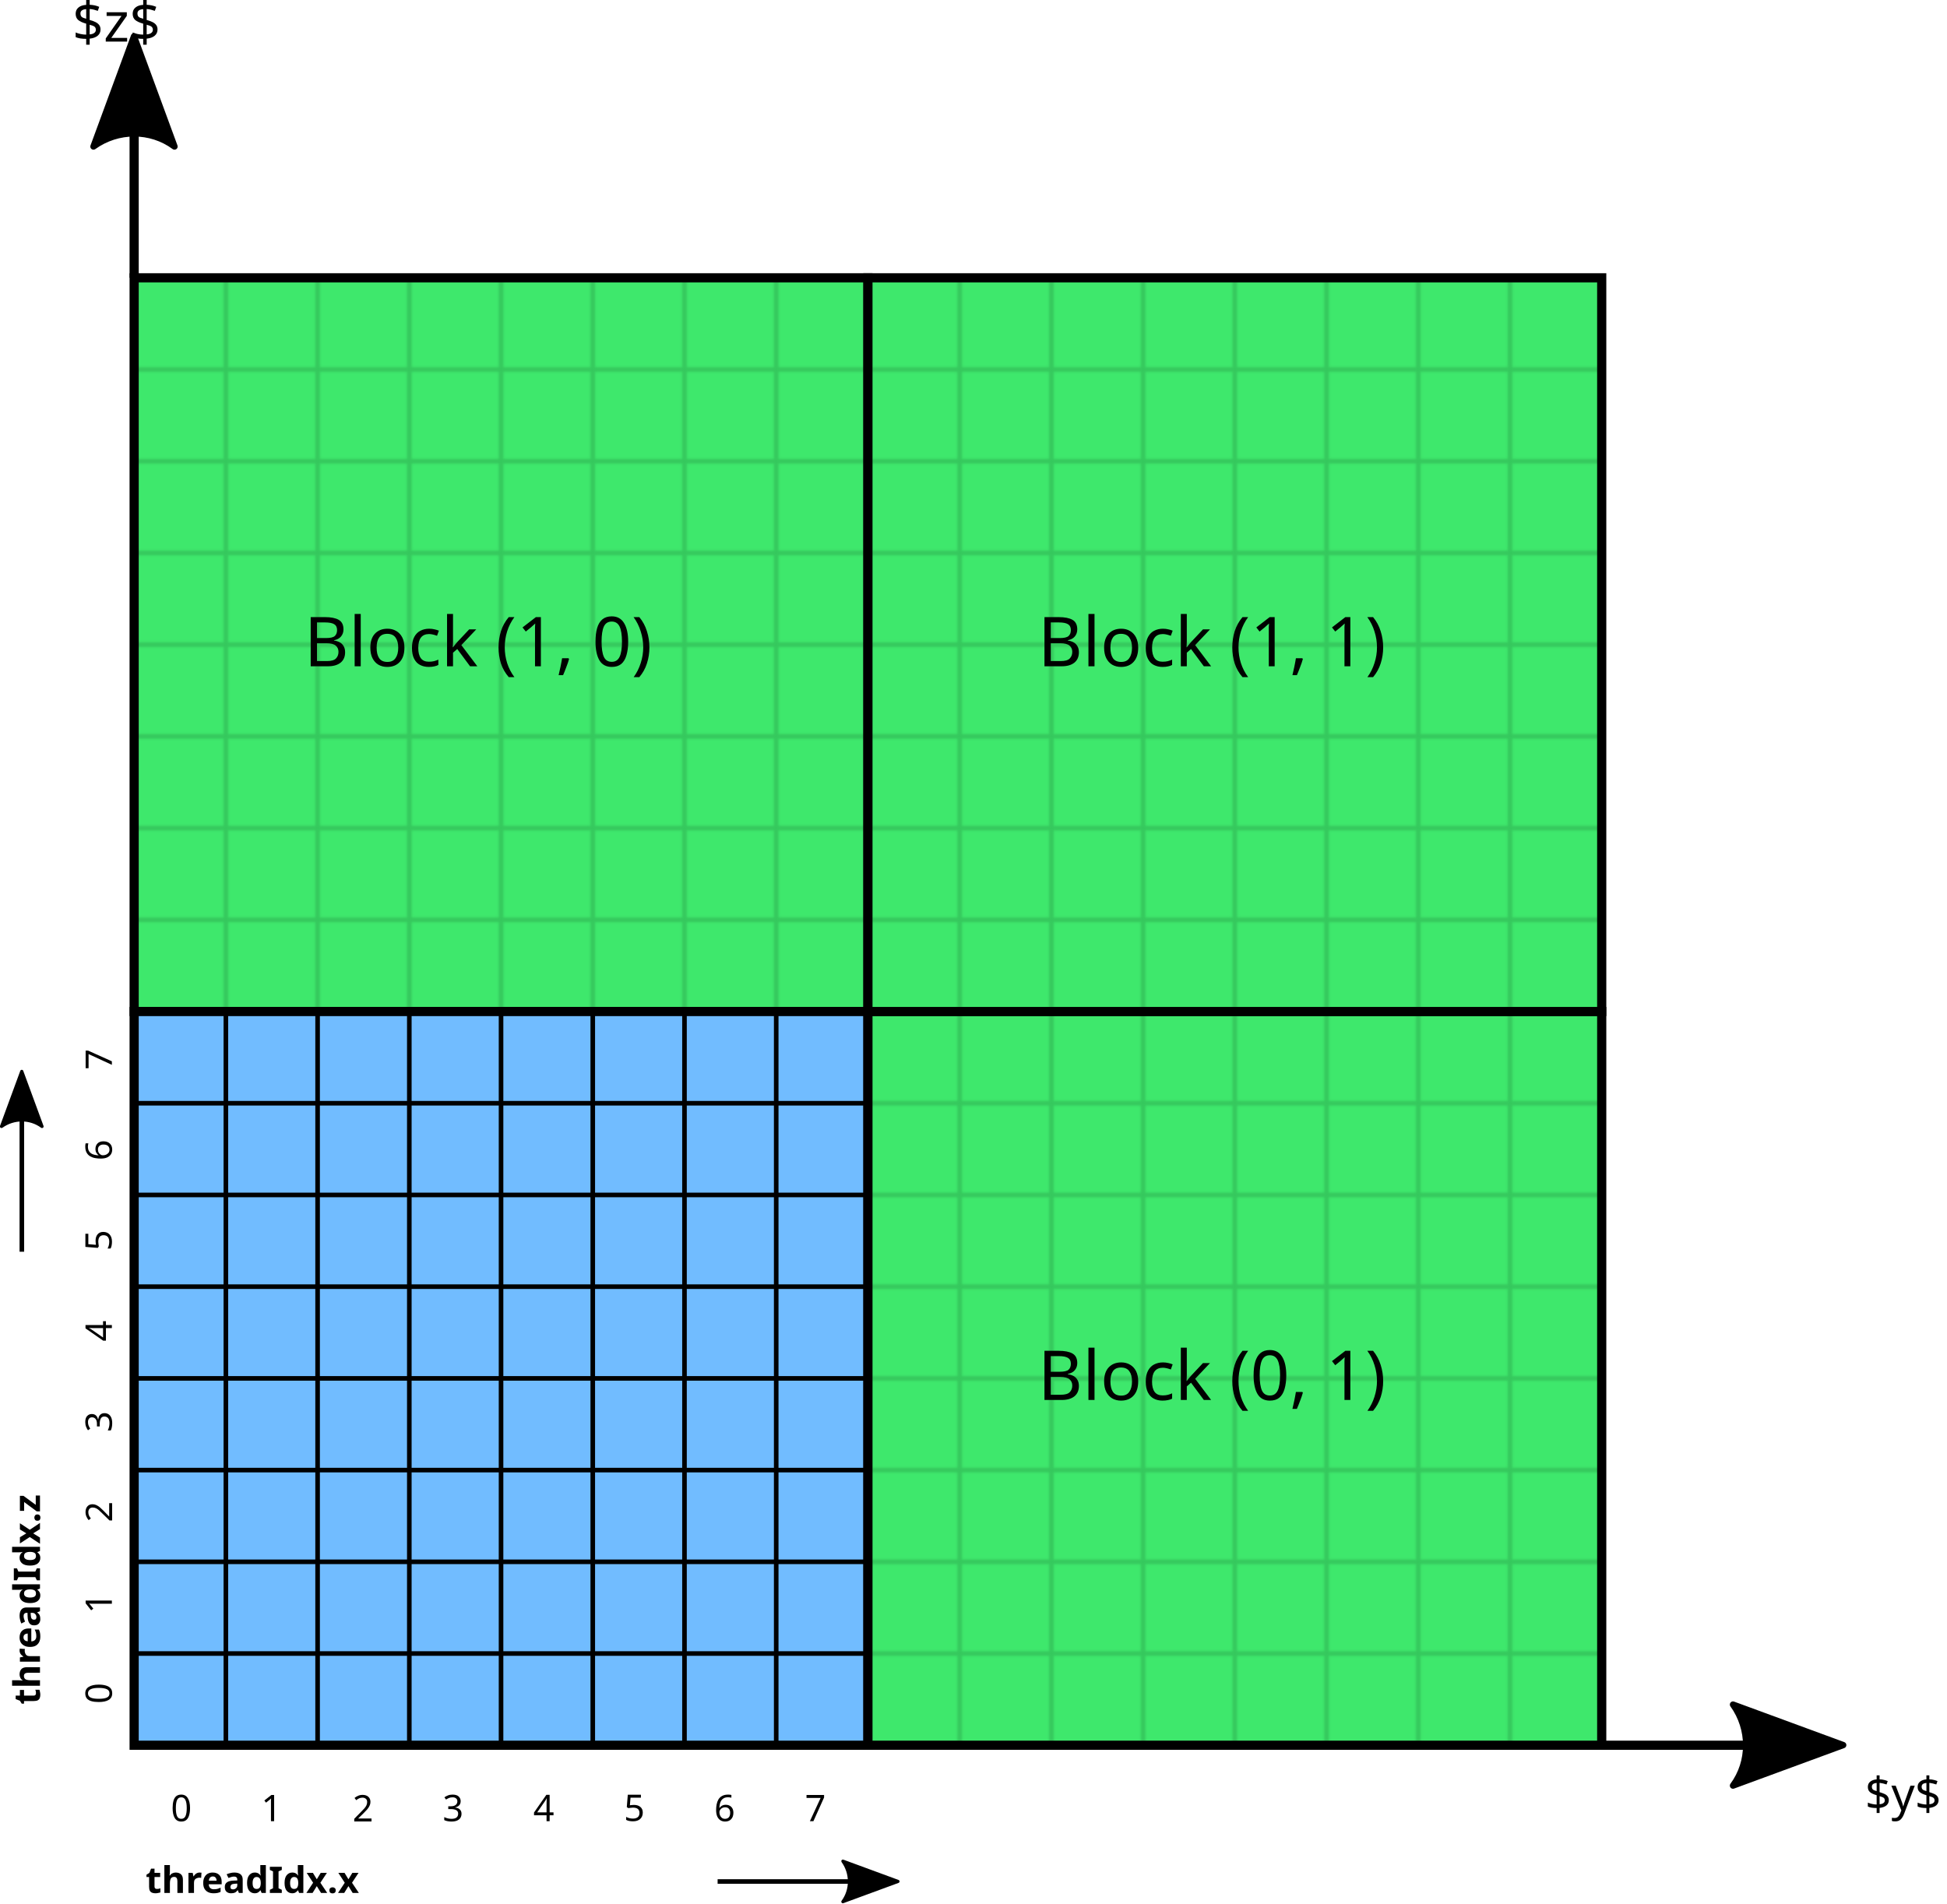
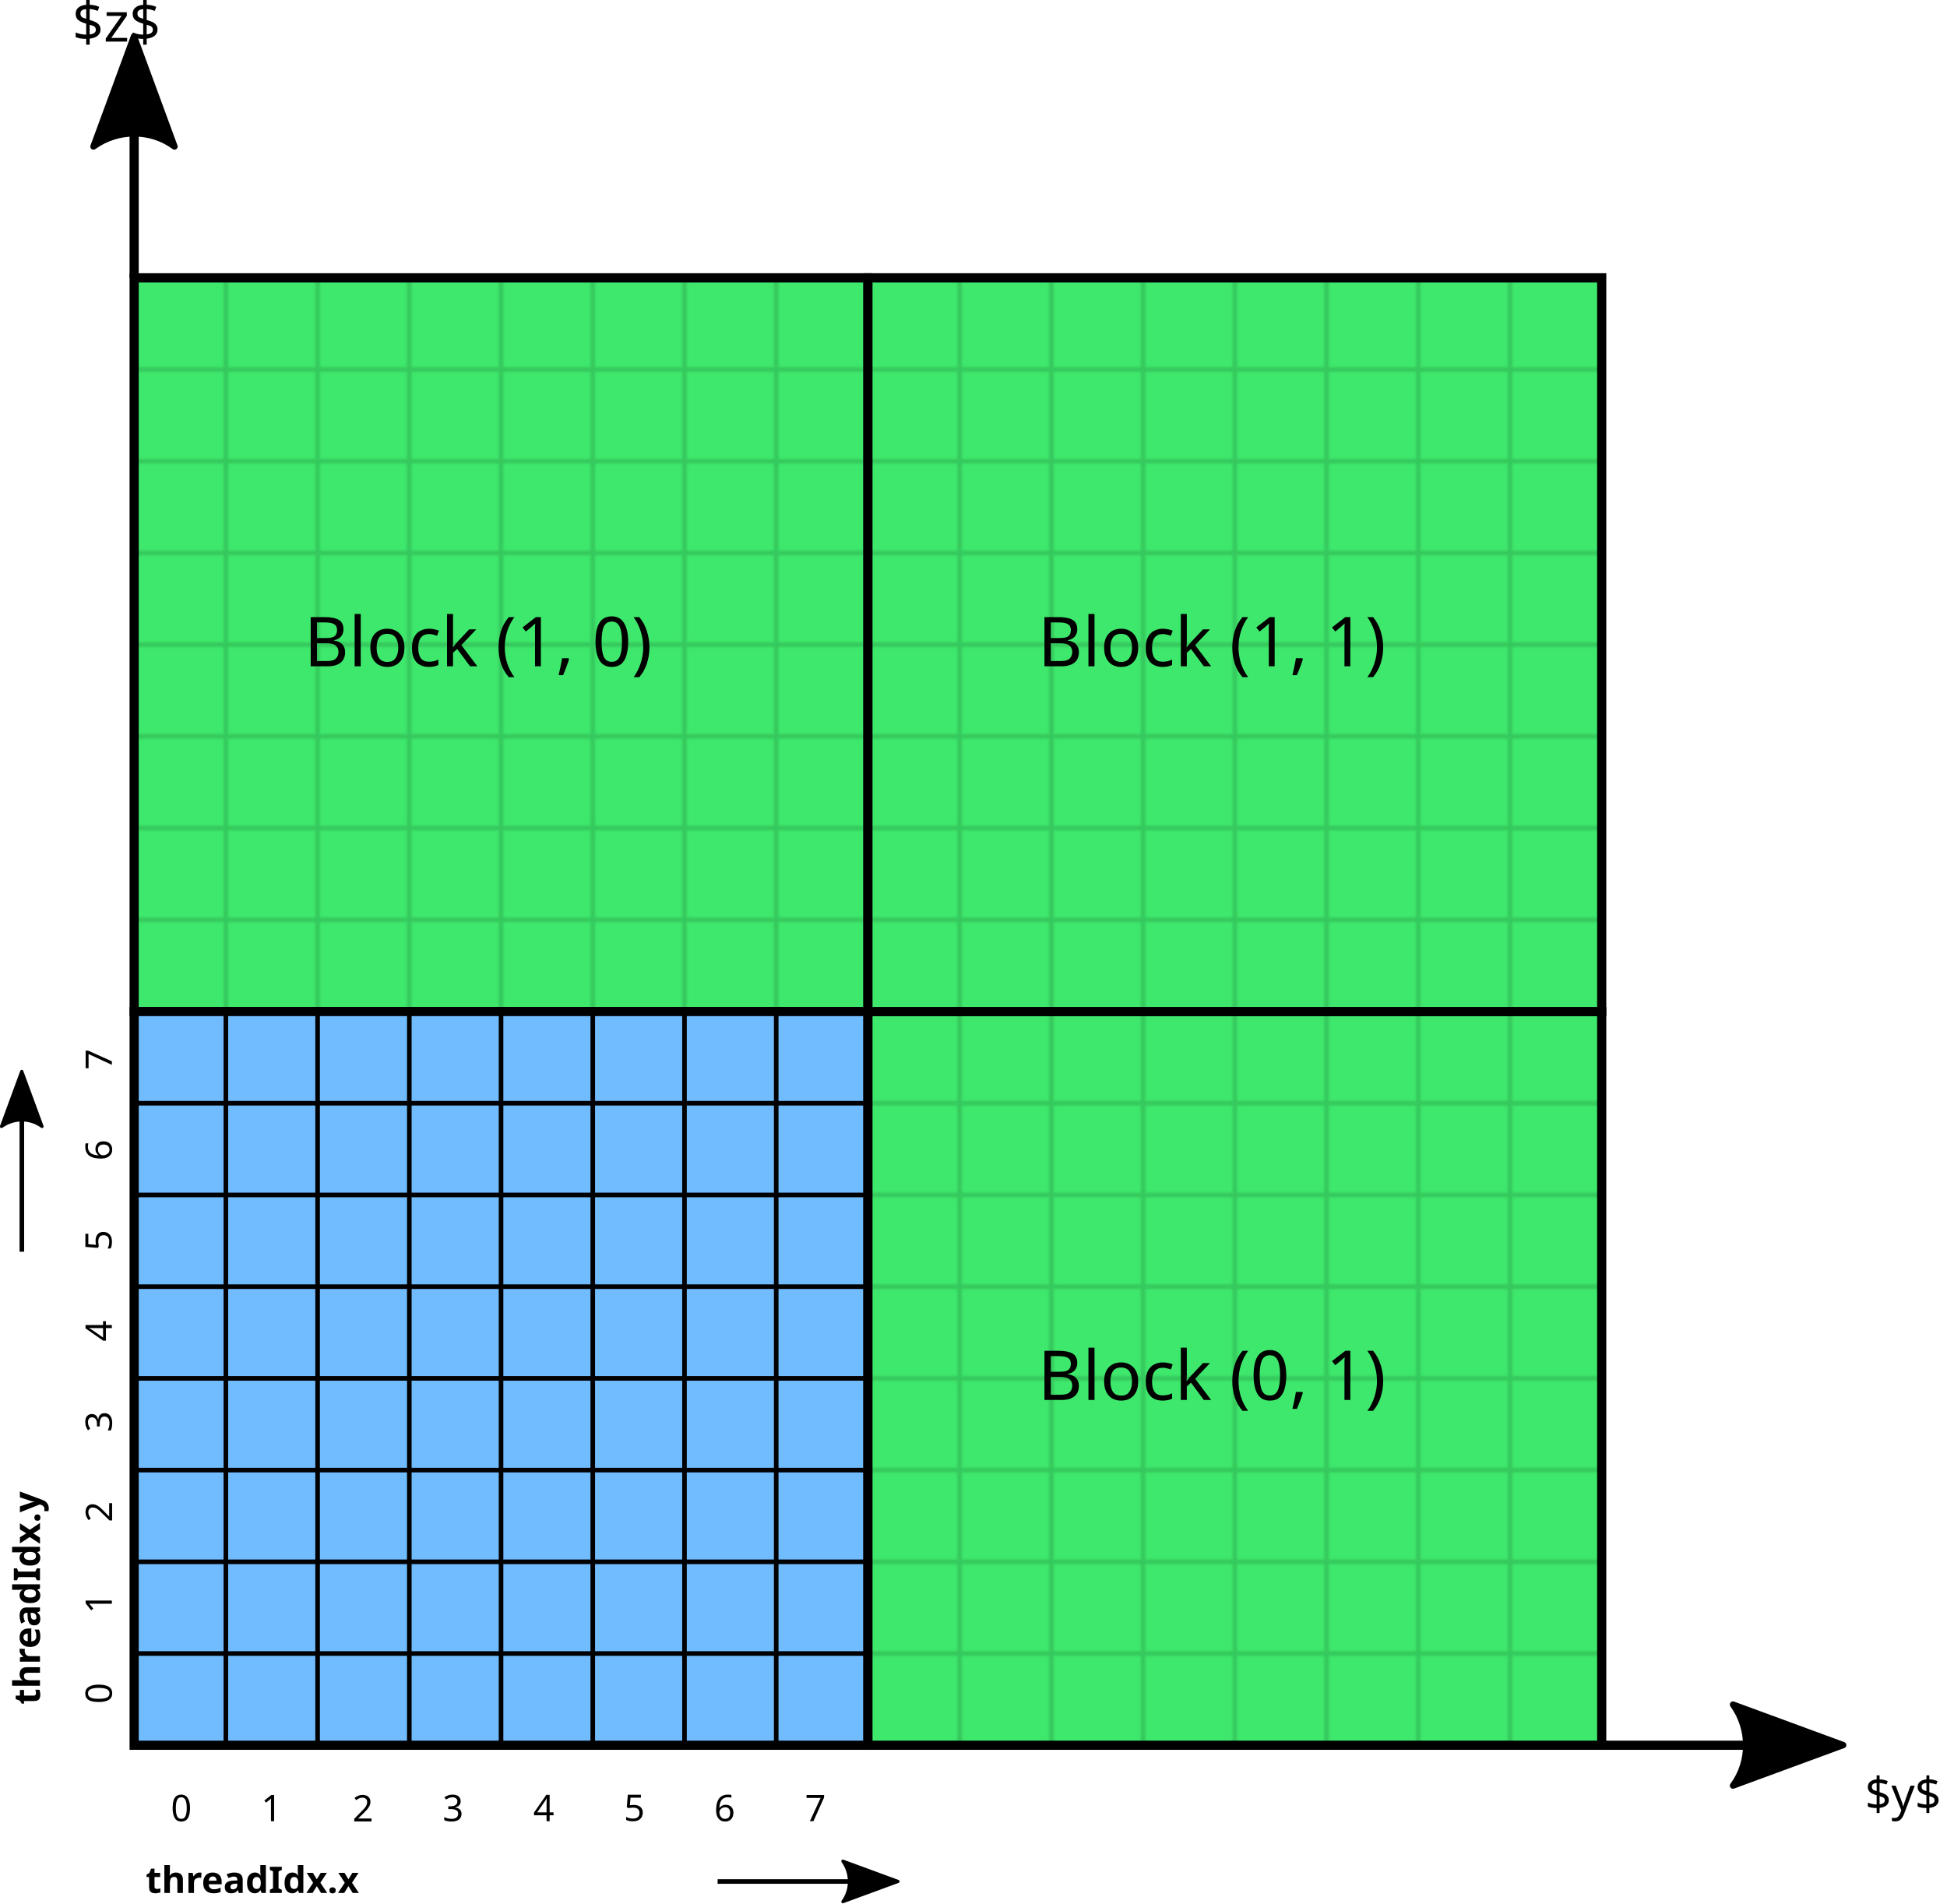
<svg xmlns="http://www.w3.org/2000/svg" version="1.1" id="svg2" viewBox="0 0 280.294 274.028" height="274.028" width="280.294">
  <defs id="defs4">
    <marker orient="auto" refY="0" refX="0" id="Arrow2Send" style="overflow:visible">
      <path id="path4087" style="fill-rule:evenodd;stroke-width:0.625;stroke-linejoin:round" d="M 8.719,4.034 -2.207,0.016 8.719,-4.002 c -1.745,2.372 -1.735,5.617 -6e-7,8.035 z" transform="matrix(-0.3,0,0,-0.3,0.69,0)" />
    </marker>
    <marker orient="auto" refY="0" refX="0" id="marker18867" style="overflow:visible">
      <path id="path18869" style="fill:#000000;fill-opacity:1;fill-rule:evenodd;stroke:#000000;stroke-width:0.625;stroke-linejoin:round;stroke-opacity:1" d="M 8.719,4.034 -2.207,0.016 8.719,-4.002 c -1.745,2.372 -1.735,5.617 -6e-7,8.035 z" transform="matrix(-1.1,0,0,-1.1,-1.1,0)" />
    </marker>
    <marker orient="auto" refY="0" refX="0" id="Arrow2Lend" style="overflow:visible">
      <path id="path16391" style="fill:#000000;fill-opacity:1;fill-rule:evenodd;stroke:#000000;stroke-width:0.625;stroke-linejoin:round;stroke-opacity:1" d="M 8.719,4.034 -2.207,0.016 8.719,-4.002 c -1.745,2.372 -1.735,5.617 -6e-7,8.035 z" transform="matrix(-1.1,0,0,-1.1,-1.1,0)" />
    </marker>
    <marker orient="auto" refY="0" refX="0" id="Arrow2Mend" style="overflow:visible">
      <path id="path16397" style="fill:#e21818;fill-opacity:1;fill-rule:evenodd;stroke:#c12020;stroke-width:0.625;stroke-linejoin:round;stroke-opacity:1" d="M 8.719,4.034 -2.207,0.016 8.719,-4.002 c -1.745,2.372 -1.735,5.617 -6e-7,8.035 z" transform="scale(-0.6,-0.6)" />
    </marker>
    <marker orient="auto" refY="0" refX="0" id="Arrow2Mstart" style="overflow:visible">
      <path id="path16394" style="fill:#e21818;fill-opacity:1;fill-rule:evenodd;stroke:#c12020;stroke-width:0.625;stroke-linejoin:round;stroke-opacity:1" d="M 8.719,4.034 -2.207,0.016 8.719,-4.002 c -1.745,2.372 -1.735,5.617 -6e-7,8.035 z" transform="scale(0.6,0.6)" />
    </marker>
    <marker orient="auto" refY="0" refX="0" id="marker16869" style="overflow:visible">
      <path id="path16871" d="M 0,0 5,-5 -12.5,0 5,5 0,0 z" style="fill:#e21818;fill-opacity:1;fill-rule:evenodd;stroke:#c12020;stroke-width:1pt;stroke-opacity:1" transform="matrix(0.8,0,0,0.8,10,0)" />
    </marker>
    <marker orient="auto" refY="0" refX="0" id="Arrow1Lstart" style="overflow:visible">
      <path id="path16370" d="M 0,0 5,-5 -12.5,0 5,5 0,0 z" style="fill:#e21818;fill-opacity:1;fill-rule:evenodd;stroke:#c12020;stroke-width:1pt;stroke-opacity:1" transform="matrix(0.8,0,0,0.8,10,0)" />
    </marker>
    <filter id="filter19757" x="-0.005" width="1.01" y="-0.005" height="1.01" color-interpolation-filters="sRGB">
      <feGaussianBlur stdDeviation="0.08" id="feGaussianBlur19759" />
    </filter>
    <filter id="filter19761" x="-0.005" width="1.01" y="-0.005" height="1.01" color-interpolation-filters="sRGB">
      <feGaussianBlur stdDeviation="0.08" id="feGaussianBlur19763" />
    </filter>
    <filter id="filter19765" x="-0.005" width="1.01" y="-0.005" height="1.01" color-interpolation-filters="sRGB">
      <feGaussianBlur stdDeviation="0.08" id="feGaussianBlur19767" />
    </filter>
    <marker orient="auto" refY="0" refX="0" id="Arrow2Lend-5" style="overflow:visible">
      <path id="path16391-3" style="fill:#000000;fill-opacity:1;fill-rule:evenodd;stroke:#000000;stroke-width:0.625;stroke-linejoin:round;stroke-opacity:1" d="M 8.719,4.034 -2.207,0.016 8.719,-4.002 c -1.745,2.372 -1.735,5.617 -6e-7,8.035 z" transform="matrix(-1.1,0,0,-1.1,-1.1,0)" />
    </marker>
  </defs>
  <g id="layer1" style="display:inline" transform="translate(-272.8687,-371.7454)" />
  <g id="layer2" style="display:inline" transform="translate(-272.8687,-371.7454)" />
  <g id="layer3" style="display:inline" transform="translate(-272.8687,-371.7454)">
    <g id="g19890" transform="matrix(0.5,0,0,1,270,2.472441e-5)" style="stroke-width:2.828;stroke-miterlimit:4;stroke-dasharray:none" />
    <text xml:space="preserve" style="font-size:8px;font-style:normal;font-weight:normal;line-height:125%;letter-spacing:0px;word-spacing:0px;fill:#000000;fill-opacity:1;stroke:none;font-family:Sans" x="266.5" y="703.362" id="text3215" transform="translate(-4.9229925e-6,0)">
      <tspan id="tspan3217" x="266.5" y="703.362" />
    </text>
    <text xml:space="preserve" style="font-size:8px;font-style:normal;font-weight:normal;line-height:125%;letter-spacing:0px;word-spacing:0px;fill:#000000;fill-opacity:1;stroke:none;font-family:Sans" x="301.5" y="690.362" id="text4930" transform="translate(-4.9229925e-6,0)">
      <tspan id="tspan4932" x="301.5" y="690.362" />
    </text>
    <text xml:space="preserve" style="font-size:8px;font-style:normal;font-weight:normal;line-height:125%;letter-spacing:0px;word-spacing:0px;fill:#000000;fill-opacity:1;stroke:none;font-family:Sans" x="300.25" y="691.862" id="text4934" transform="translate(-4.9229925e-6,0)">
      <tspan id="tspan4936" x="300.25" y="691.862" />
    </text>
    <path id="path18041" d="m 292.181,517.379 105.637,0 0,-105.637 -105.637,0 z" style="fill:#3ee86c;fill-opacity:1;fill-rule:evenodd;stroke:#000000;stroke-width:1.32;stroke-linecap:butt;stroke-linejoin:miter;stroke-miterlimit:4;stroke-opacity:1;stroke-dasharray:none;display:inline" />
    <path id="path18041-8" d="m 292.181,623.016 105.637,0 0,-105.637 -105.637,0 z" style="fill:#71bcff;fill-opacity:1;fill-rule:evenodd;stroke:#000000;stroke-width:1.32;stroke-linecap:butt;stroke-linejoin:miter;stroke-miterlimit:4;stroke-opacity:1;stroke-dasharray:none;display:inline" />
    <path id="path18041-7" d="m 397.818,623.016 105.637,0 0,-105.637 -105.637,0 z" style="fill:#3ee86c;fill-opacity:1;fill-rule:evenodd;stroke:#000000;stroke-width:1.32;stroke-linecap:butt;stroke-linejoin:miter;stroke-miterlimit:4;stroke-opacity:1;stroke-dasharray:none;display:inline" />
    <path id="path18041-7-6" d="m 397.818,517.379 105.637,0 0,-105.637 -105.637,0 z" style="fill:#3ee86c;fill-opacity:1;fill-rule:evenodd;stroke:#000000;stroke-width:1.32;stroke-linecap:butt;stroke-linejoin:miter;stroke-miterlimit:4;stroke-opacity:1;stroke-dasharray:none;display:inline" />
    <path style="fill:none;stroke:#000000;stroke-width:1.32;stroke-linecap:butt;stroke-linejoin:miter;stroke-miterlimit:4;stroke-opacity:1;stroke-dasharray:none;marker-end:url(#Arrow2Lend);display:inline" d="m 292.181,411.742 0,-33.012" id="path18301" />
    <path style="fill:none;stroke:#000000;stroke-width:1.32;stroke-linecap:butt;stroke-linejoin:miter;stroke-miterlimit:4;stroke-opacity:1;stroke-dasharray:none;marker-end:url(#marker18867);display:inline" d="m 503.455,623.016 33.012,0" id="path18865" />
    <text xml:space="preserve" style="font-size:6.622px;font-style:normal;font-weight:normal;line-height:125%;letter-spacing:0px;word-spacing:0px;fill:#000000;fill-opacity:1;stroke:none;display:inline;font-family:sans-serif" x="541.364" y="632.384" id="text19147">
      <tspan id="tspan19149" x="541.364" y="632.384">$y$</tspan>
    </text>
    <text xml:space="preserve" style="font-size:7.874px;font-style:normal;font-weight:normal;line-height:125%;letter-spacing:0px;word-spacing:0px;fill:#000000;fill-opacity:1;stroke:none;display:inline;font-family:sans-serif" x="283.278" y="377.728" id="text19151">
      <tspan id="tspan19153" x="283.278" y="377.728">$z$</tspan>
    </text>
    <g style="display:inline" id="g5095" transform="matrix(0,-0.6602334,0.6602334,0,-219.1456,717.7787)">
      <text id="text4918-9" y="769.603" x="152.561" style="font-size:8px;font-style:normal;font-weight:normal;line-height:125%;letter-spacing:0px;word-spacing:0px;fill:#000000;fill-opacity:1;stroke:none;display:inline;font-family:Sans" xml:space="preserve">
        <tspan y="769.603" x="152.561" id="tspan4920-9">0</tspan>
      </text>
      <text id="text4922-2" y="769.607" x="172.237" style="font-size:8px;font-style:normal;font-weight:normal;line-height:125%;letter-spacing:0px;word-spacing:0px;fill:#000000;fill-opacity:1;stroke:none;display:inline;font-family:Sans" xml:space="preserve">
        <tspan y="769.607" x="172.237" id="tspan4924-1">1</tspan>
      </text>
      <text id="text4926-4" y="769.66" x="192.163" style="font-size:8px;font-style:normal;font-weight:normal;line-height:125%;letter-spacing:0px;word-spacing:0px;fill:#000000;fill-opacity:1;stroke:none;display:inline;font-family:Sans" xml:space="preserve">
        <tspan y="769.66" x="192.163" id="tspan4928-3">2</tspan>
      </text>
      <text id="text4938-5" y="769.603" x="211.82" style="font-size:8px;font-style:normal;font-weight:normal;line-height:125%;letter-spacing:0px;word-spacing:0px;fill:#000000;fill-opacity:1;stroke:none;display:inline;font-family:Sans" xml:space="preserve">
        <tspan y="769.603" x="211.82" id="tspan4940-8">3</tspan>
      </text>
      <text id="text4942-2" y="769.607" x="231.582" style="font-size:8px;font-style:normal;font-weight:normal;line-height:125%;letter-spacing:0px;word-spacing:0px;fill:#000000;fill-opacity:1;stroke:none;display:inline;font-family:Sans" xml:space="preserve">
        <tspan y="769.607" x="231.582" id="tspan4944-2">4</tspan>
      </text>
      <text id="text4946-6" y="769.55" x="251.342" style="font-size:8px;font-style:normal;font-weight:normal;line-height:125%;letter-spacing:0px;word-spacing:0px;fill:#000000;fill-opacity:1;stroke:none;display:inline;font-family:Sans" xml:space="preserve">
        <tspan y="769.55" x="251.342" id="tspan4948-5">5</tspan>
      </text>
      <text id="text4950-3" y="769.603" x="271.022" style="font-size:8px;font-style:normal;font-weight:normal;line-height:125%;letter-spacing:0px;word-spacing:0px;fill:#000000;fill-opacity:1;stroke:none;display:inline;font-family:Sans" xml:space="preserve">
        <tspan y="769.603" x="271.022" id="tspan4952-4">6</tspan>
      </text>
      <text id="text4954-4" y="769.607" x="290.811" style="font-size:8px;font-style:normal;font-weight:normal;line-height:125%;letter-spacing:0px;word-spacing:0px;fill:#000000;fill-opacity:1;stroke:none;display:inline;font-family:Sans" xml:space="preserve">
        <tspan y="769.607" x="290.811" id="tspan4956-8">7</tspan>
      </text>
    </g>
    <g transform="matrix(2.640934,0,0,2.640934,84.01724,18.01205)" style="fill:#5e8ced;fill-opacity:1;stroke-width:0.25;stroke-miterlimit:4;stroke-dasharray:none;display:inline" id="g18079">
      <path style="fill:#5e8ced;fill-opacity:1;fill-rule:evenodd;stroke:#000000;stroke-width:0.25;stroke-linecap:butt;stroke-linejoin:miter;stroke-miterlimit:4;stroke-opacity:1;stroke-dasharray:none" d="m 83.822,189.087 0,40" id="path18051" />
      <path style="fill:#5e8ced;fill-opacity:1;fill-rule:evenodd;stroke:#000000;stroke-width:0.25;stroke-linecap:butt;stroke-linejoin:miter;stroke-miterlimit:4;stroke-opacity:1;stroke-dasharray:none" d="m 88.822,189.087 0,40" id="path18053" />
      <path style="fill:#5e8ced;fill-opacity:1;fill-rule:evenodd;stroke:#000000;stroke-width:0.25;stroke-linecap:butt;stroke-linejoin:miter;stroke-miterlimit:4;stroke-opacity:1;stroke-dasharray:none" d="m 93.822,189.087 0,40" id="path18055" />
      <path style="fill:#5e8ced;fill-opacity:1;fill-rule:evenodd;stroke:#000000;stroke-width:0.25;stroke-linecap:butt;stroke-linejoin:miter;stroke-miterlimit:4;stroke-opacity:1;stroke-dasharray:none" d="m 98.822,189.087 0,40" id="path18057" />
      <path style="fill:#5e8ced;fill-opacity:1;fill-rule:evenodd;stroke:#000000;stroke-width:0.25;stroke-linecap:butt;stroke-linejoin:miter;stroke-miterlimit:4;stroke-opacity:1;stroke-dasharray:none" d="m 103.822,189.087 0,40" id="path18059" />
      <path style="fill:#5e8ced;fill-opacity:1;fill-rule:evenodd;stroke:#000000;stroke-width:0.25;stroke-linecap:butt;stroke-linejoin:miter;stroke-miterlimit:4;stroke-opacity:1;stroke-dasharray:none" d="m 108.822,189.087 0,40" id="path18061" />
      <path style="fill:#5e8ced;fill-opacity:1;fill-rule:evenodd;stroke:#000000;stroke-width:0.25;stroke-linecap:butt;stroke-linejoin:miter;stroke-miterlimit:4;stroke-opacity:1;stroke-dasharray:none" d="m 113.822,189.087 0,40" id="path18063" />
      <path style="fill:#5e8ced;fill-opacity:1;fill-rule:evenodd;stroke:#000000;stroke-width:0.25;stroke-linecap:butt;stroke-linejoin:miter;stroke-miterlimit:4;stroke-opacity:1;stroke-dasharray:none" d="m 78.822,194.087 40,0" id="path18065" />
      <path style="fill:#5e8ced;fill-opacity:1;fill-rule:evenodd;stroke:#000000;stroke-width:0.25;stroke-linecap:butt;stroke-linejoin:miter;stroke-miterlimit:4;stroke-opacity:1;stroke-dasharray:none" d="m 78.822,199.087 40,0" id="path18067" />
      <path style="fill:#5e8ced;fill-opacity:1;fill-rule:evenodd;stroke:#000000;stroke-width:0.25;stroke-linecap:butt;stroke-linejoin:miter;stroke-miterlimit:4;stroke-opacity:1;stroke-dasharray:none" d="m 78.822,204.087 40,0" id="path18069" />
      <path style="fill:#5e8ced;fill-opacity:1;fill-rule:evenodd;stroke:#000000;stroke-width:0.25;stroke-linecap:butt;stroke-linejoin:miter;stroke-miterlimit:4;stroke-opacity:1;stroke-dasharray:none" d="m 78.822,209.087 40,0" id="path18071" />
      <path style="fill:#5e8ced;fill-opacity:1;fill-rule:evenodd;stroke:#000000;stroke-width:0.25;stroke-linecap:butt;stroke-linejoin:miter;stroke-miterlimit:4;stroke-opacity:1;stroke-dasharray:none" d="m 78.822,214.087 40,0" id="path18073" />
      <path style="fill:#5e8ced;fill-opacity:1;fill-rule:evenodd;stroke:#000000;stroke-width:0.25;stroke-linecap:butt;stroke-linejoin:miter;stroke-miterlimit:4;stroke-opacity:1;stroke-dasharray:none" d="m 78.822,219.087 40,0" id="path18075" />
      <path style="fill:#5e8ced;fill-opacity:1;fill-rule:evenodd;stroke:#000000;stroke-width:0.25;stroke-linecap:butt;stroke-linejoin:miter;stroke-miterlimit:4;stroke-opacity:1;stroke-dasharray:none" d="m 78.822,224.087 40,0" id="path18077" />
    </g>
    <g transform="matrix(2.640934,0,0,2.640934,189.6546,-87.62529)" style="opacity:0.14;stroke-width:0.25;stroke-miterlimit:4;stroke-dasharray:none;display:inline;filter:url(#filter19765)" id="g18079-4">
      <path style="fill:none;stroke:#000000;stroke-width:0.25;stroke-linecap:butt;stroke-linejoin:miter;stroke-miterlimit:4;stroke-opacity:1;stroke-dasharray:none" d="m 83.822,189.087 c 0,13.333 0,26.667 0,40" id="path18051-4" />
      <path style="fill:none;stroke:#000000;stroke-width:0.25;stroke-linecap:butt;stroke-linejoin:miter;stroke-miterlimit:4;stroke-opacity:1;stroke-dasharray:none" d="m 88.822,189.087 c 0,13.333 0,26.667 0,40" id="path18053-1" />
      <path style="fill:none;stroke:#000000;stroke-width:0.25;stroke-linecap:butt;stroke-linejoin:miter;stroke-miterlimit:4;stroke-opacity:1;stroke-dasharray:none" d="m 93.822,189.087 c 0,13.333 0,26.667 0,40" id="path18055-1" />
      <path style="fill:none;stroke:#000000;stroke-width:0.25;stroke-linecap:butt;stroke-linejoin:miter;stroke-miterlimit:4;stroke-opacity:1;stroke-dasharray:none" d="m 98.822,189.087 c 0,13.333 0,26.667 0,40" id="path18057-4" />
      <path style="fill:none;stroke:#000000;stroke-width:0.25;stroke-linecap:butt;stroke-linejoin:miter;stroke-miterlimit:4;stroke-opacity:1;stroke-dasharray:none" d="m 103.822,189.087 c 0,13.333 0,26.667 0,40" id="path18059-9" />
      <path style="fill:none;stroke:#000000;stroke-width:0.25;stroke-linecap:butt;stroke-linejoin:miter;stroke-miterlimit:4;stroke-opacity:1;stroke-dasharray:none" d="m 108.822,189.087 c 0,13.333 0,26.667 0,40" id="path18061-4" />
      <path style="fill:none;stroke:#000000;stroke-width:0.25;stroke-linecap:butt;stroke-linejoin:miter;stroke-miterlimit:4;stroke-opacity:1;stroke-dasharray:none" d="m 113.822,189.087 c 0,13.333 0,26.667 0,40" id="path18063-0" />
      <path style="fill:none;stroke:#000000;stroke-width:0.25;stroke-linecap:butt;stroke-linejoin:miter;stroke-miterlimit:4;stroke-opacity:1;stroke-dasharray:none" d="m 78.822,194.087 c 13.333,0 26.667,0 40,0" id="path18065-7" />
      <path style="fill:none;stroke:#000000;stroke-width:0.25;stroke-linecap:butt;stroke-linejoin:miter;stroke-miterlimit:4;stroke-opacity:1;stroke-dasharray:none" d="m 78.822,199.087 c 13.333,0 26.667,0 40,0" id="path18067-4" />
      <path style="fill:none;stroke:#000000;stroke-width:0.25;stroke-linecap:butt;stroke-linejoin:miter;stroke-miterlimit:4;stroke-opacity:1;stroke-dasharray:none" d="m 78.822,204.087 c 13.333,0 26.667,0 40,0" id="path18069-8" />
      <path style="fill:none;stroke:#000000;stroke-width:0.25;stroke-linecap:butt;stroke-linejoin:miter;stroke-miterlimit:4;stroke-opacity:1;stroke-dasharray:none" d="m 78.822,209.087 c 13.333,0 26.667,0 40,0" id="path18071-1" />
      <path style="fill:none;stroke:#000000;stroke-width:0.25;stroke-linecap:butt;stroke-linejoin:miter;stroke-miterlimit:4;stroke-opacity:1;stroke-dasharray:none" d="m 78.822,214.087 c 13.333,0 26.667,0 40,0" id="path18073-4" />
      <path style="fill:none;stroke:#000000;stroke-width:0.25;stroke-linecap:butt;stroke-linejoin:miter;stroke-miterlimit:4;stroke-opacity:1;stroke-dasharray:none" d="m 78.822,219.087 c 13.333,0 26.667,0 40,0" id="path18075-0" />
      <path style="fill:none;stroke:#000000;stroke-width:0.25;stroke-linecap:butt;stroke-linejoin:miter;stroke-miterlimit:4;stroke-opacity:1;stroke-dasharray:none" d="m 78.822,224.087 c 13.333,0 26.667,0 40,0" id="path18077-9" />
    </g>
    <g transform="matrix(2.640934,0,0,2.640934,189.6546,18.01205)" style="opacity:0.14;stroke-width:0.25;stroke-miterlimit:4;stroke-dasharray:none;display:inline;filter:url(#filter19757)" id="g18079-3">
      <path style="fill:none;stroke:#000000;stroke-width:0.25;stroke-linecap:butt;stroke-linejoin:miter;stroke-miterlimit:4;stroke-opacity:1;stroke-dasharray:none" d="m 83.822,189.087 0,40" id="path18051-3" />
      <path style="fill:none;stroke:#000000;stroke-width:0.25;stroke-linecap:butt;stroke-linejoin:miter;stroke-miterlimit:4;stroke-opacity:1;stroke-dasharray:none" d="m 88.822,189.087 0,40" id="path18053-9" />
      <path style="fill:none;stroke:#000000;stroke-width:0.25;stroke-linecap:butt;stroke-linejoin:miter;stroke-miterlimit:4;stroke-opacity:1;stroke-dasharray:none" d="m 93.822,189.087 0,40" id="path18055-5" />
      <path style="fill:none;stroke:#000000;stroke-width:0.25;stroke-linecap:butt;stroke-linejoin:miter;stroke-miterlimit:4;stroke-opacity:1;stroke-dasharray:none" d="m 98.822,189.087 0,40" id="path18057-7" />
      <path style="fill:none;stroke:#000000;stroke-width:0.25;stroke-linecap:butt;stroke-linejoin:miter;stroke-miterlimit:4;stroke-opacity:1;stroke-dasharray:none" d="m 103.822,189.087 0,40" id="path18059-3" />
      <path style="fill:none;stroke:#000000;stroke-width:0.25;stroke-linecap:butt;stroke-linejoin:miter;stroke-miterlimit:4;stroke-opacity:1;stroke-dasharray:none" d="m 108.822,189.087 0,40" id="path18061-1" />
      <path style="fill:none;stroke:#000000;stroke-width:0.25;stroke-linecap:butt;stroke-linejoin:miter;stroke-miterlimit:4;stroke-opacity:1;stroke-dasharray:none" d="m 113.822,189.087 0,40" id="path18063-7" />
      <path style="fill:none;stroke:#000000;stroke-width:0.25;stroke-linecap:butt;stroke-linejoin:miter;stroke-miterlimit:4;stroke-opacity:1;stroke-dasharray:none" d="m 78.822,194.087 40,0" id="path18065-5" />
      <path style="fill:none;stroke:#000000;stroke-width:0.25;stroke-linecap:butt;stroke-linejoin:miter;stroke-miterlimit:4;stroke-opacity:1;stroke-dasharray:none" d="m 78.822,199.087 40,0" id="path18067-2" />
      <path style="fill:none;stroke:#000000;stroke-width:0.25;stroke-linecap:butt;stroke-linejoin:miter;stroke-miterlimit:4;stroke-opacity:1;stroke-dasharray:none" d="m 78.822,204.087 40,0" id="path18069-5" />
      <path style="fill:none;stroke:#000000;stroke-width:0.25;stroke-linecap:butt;stroke-linejoin:miter;stroke-miterlimit:4;stroke-opacity:1;stroke-dasharray:none" d="m 78.822,209.087 40,0" id="path18071-3" />
      <path style="fill:none;stroke:#000000;stroke-width:0.25;stroke-linecap:butt;stroke-linejoin:miter;stroke-miterlimit:4;stroke-opacity:1;stroke-dasharray:none" d="m 78.822,214.087 40,0" id="path18073-2" />
      <path style="fill:none;stroke:#000000;stroke-width:0.25;stroke-linecap:butt;stroke-linejoin:miter;stroke-miterlimit:4;stroke-opacity:1;stroke-dasharray:none" d="m 78.822,219.087 40,0" id="path18075-00" />
      <path style="fill:none;stroke:#000000;stroke-width:0.25;stroke-linecap:butt;stroke-linejoin:miter;stroke-miterlimit:4;stroke-opacity:1;stroke-dasharray:none" d="m 78.822,224.087 40,0" id="path18077-7" />
    </g>
    <g transform="matrix(2.640934,0,0,2.640934,84.01724,-87.62529)" style="opacity:0.14;stroke-width:0.25;stroke-miterlimit:4;stroke-dasharray:none;display:inline;filter:url(#filter19761)" id="g18079-6">
      <path style="fill:none;stroke:#000000;stroke-width:0.25;stroke-linecap:butt;stroke-linejoin:miter;stroke-miterlimit:4;stroke-opacity:1;stroke-dasharray:none" d="m 83.822,189.087 0,40" id="path18051-6" />
      <path style="fill:none;stroke:#000000;stroke-width:0.25;stroke-linecap:butt;stroke-linejoin:miter;stroke-miterlimit:4;stroke-opacity:1;stroke-dasharray:none" d="m 88.822,189.087 0,40" id="path18053-0" />
      <path style="fill:none;stroke:#000000;stroke-width:0.25;stroke-linecap:butt;stroke-linejoin:miter;stroke-miterlimit:4;stroke-opacity:1;stroke-dasharray:none" d="m 93.822,189.087 0,40" id="path18055-7" />
      <path style="fill:none;stroke:#000000;stroke-width:0.25;stroke-linecap:butt;stroke-linejoin:miter;stroke-miterlimit:4;stroke-opacity:1;stroke-dasharray:none" d="m 98.822,189.087 0,40" id="path18057-3" />
      <path style="fill:none;stroke:#000000;stroke-width:0.25;stroke-linecap:butt;stroke-linejoin:miter;stroke-miterlimit:4;stroke-opacity:1;stroke-dasharray:none" d="m 103.822,189.087 0,40" id="path18059-0" />
      <path style="fill:none;stroke:#000000;stroke-width:0.25;stroke-linecap:butt;stroke-linejoin:miter;stroke-miterlimit:4;stroke-opacity:1;stroke-dasharray:none" d="m 108.822,189.087 0,40" id="path18061-3" />
      <path style="fill:none;stroke:#000000;stroke-width:0.25;stroke-linecap:butt;stroke-linejoin:miter;stroke-miterlimit:4;stroke-opacity:1;stroke-dasharray:none" d="m 113.822,189.087 0,40" id="path18063-3" />
      <path style="fill:none;stroke:#000000;stroke-width:0.25;stroke-linecap:butt;stroke-linejoin:miter;stroke-miterlimit:4;stroke-opacity:1;stroke-dasharray:none" d="m 78.822,194.087 40,0" id="path18065-79" />
      <path style="fill:none;stroke:#000000;stroke-width:0.25;stroke-linecap:butt;stroke-linejoin:miter;stroke-miterlimit:4;stroke-opacity:1;stroke-dasharray:none" d="m 78.822,199.087 40,0" id="path18067-1" />
      <path style="fill:none;stroke:#000000;stroke-width:0.25;stroke-linecap:butt;stroke-linejoin:miter;stroke-miterlimit:4;stroke-opacity:1;stroke-dasharray:none" d="m 78.822,204.087 40,0" id="path18069-0" />
      <path style="fill:none;stroke:#000000;stroke-width:0.25;stroke-linecap:butt;stroke-linejoin:miter;stroke-miterlimit:4;stroke-opacity:1;stroke-dasharray:none" d="m 78.822,209.087 40,0" id="path18071-32" />
      <path style="fill:none;stroke:#000000;stroke-width:0.25;stroke-linecap:butt;stroke-linejoin:miter;stroke-miterlimit:4;stroke-opacity:1;stroke-dasharray:none" d="m 78.822,214.087 40,0" id="path18073-1" />
      <path style="fill:none;stroke:#000000;stroke-width:0.25;stroke-linecap:butt;stroke-linejoin:miter;stroke-miterlimit:4;stroke-opacity:1;stroke-dasharray:none" d="m 78.822,219.087 40,0" id="path18075-9" />
      <path style="fill:none;stroke:#000000;stroke-width:0.25;stroke-linecap:butt;stroke-linejoin:miter;stroke-miterlimit:4;stroke-opacity:1;stroke-dasharray:none" d="m 78.822,224.087 40,0" id="path18077-71" />
    </g>
    <text xml:space="preserve" style="font-size:9.904px;font-style:normal;font-weight:normal;line-height:125%;letter-spacing:0px;word-spacing:0px;fill:#000000;fill-opacity:1;stroke:none;display:inline;font-family:sans-serif" x="422.28" y="467.67" id="text19769-3">
      <tspan id="tspan19771-5" x="422.28" y="467.67">Block (1, 1)</tspan>
    </text>
    <text xml:space="preserve" style="font-size:9.904px;font-style:normal;font-weight:normal;line-height:125%;letter-spacing:0px;word-spacing:0px;fill:#000000;fill-opacity:1;stroke:none;display:inline;font-family:sans-serif" x="316.643" y="467.67" id="text19769">
      <tspan id="tspan19771" x="316.643" y="467.67">Block (1, 0)</tspan>
    </text>
    <text xml:space="preserve" style="font-size:9.904px;font-style:normal;font-weight:normal;line-height:125%;letter-spacing:0px;word-spacing:0px;fill:#000000;fill-opacity:1;stroke:none;display:inline;font-family:sans-serif" x="422.28" y="573.307" id="text19769-2">
      <tspan id="tspan19771-7" x="422.28" y="573.307">Block (0, 1)</tspan>
    </text>
    <text xml:space="preserve" style="font-size:5.282px;font-style:normal;font-weight:normal;line-height:125%;letter-spacing:0px;word-spacing:0px;fill:#000000;fill-opacity:1;stroke:none;font-family:Sans" x="293.831" y="644.284" id="text3219">
      <tspan id="tspan3221" x="293.831" y="644.284" style="font-weight:bold;-inkscape-font-specification:Sans Bold">threadIdx.x</tspan>
    </text>
    <text xml:space="preserve" style="font-size:5.282px;font-style:normal;font-weight:normal;line-height:125%;letter-spacing:0px;word-spacing:0px;fill:#000000;fill-opacity:1;stroke:none;display:inline;font-family:Sans" x="-617.153" y="278.623" id="text3219-2" transform="matrix(0,-1,1,0,0,0)">
-       <tspan id="tspan3221-2" x="-617.153" y="278.623" style="font-weight:bold;-inkscape-font-specification:Sans Bold">threadIdx.z</tspan>
+       <tspan id="tspan3221-2" x="-617.153" y="278.623" style="font-weight:bold;-inkscape-font-specification:Sans Bold">threadIdx.y</tspan>
    </text>
    <path style="fill:none;stroke:#000000;stroke-width:0.66px;stroke-linecap:butt;stroke-linejoin:miter;stroke-opacity:1;marker-end:url(#Arrow2Lend)" d="m 376.178,642.634 25.089,0" id="path3244" />
    <path style="fill:none;stroke:#000000;stroke-width:0.66px;stroke-linecap:butt;stroke-linejoin:miter;stroke-opacity:1;marker-end:url(#Arrow2Lend);display:inline" d="m 276.014,551.961 0,-25.089" id="path3244-8" />
    <g id="g5132" transform="matrix(0.6602334,0,0,0.6602334,140.327,174.2657)">
      <g id="g5150" transform="translate(0,3.889087)">
        <text xml:space="preserve" style="font-size:8px;font-style:normal;font-weight:normal;line-height:125%;letter-spacing:0px;word-spacing:0px;fill:#000000;fill-opacity:1;stroke:none;font-family:Sans" x="238" y="692.358" id="text4918">
          <tspan id="tspan4920" x="238" y="692.358">0</tspan>
        </text>
        <text xml:space="preserve" style="font-size:8px;font-style:normal;font-weight:normal;line-height:125%;letter-spacing:0px;word-spacing:0px;fill:#000000;fill-opacity:1;stroke:none;font-family:Sans" x="257.676" y="692.362" id="text4922">
          <tspan id="tspan4924" x="257.676" y="692.362">1</tspan>
        </text>
        <text xml:space="preserve" style="font-size:8px;font-style:normal;font-weight:normal;line-height:125%;letter-spacing:0px;word-spacing:0px;fill:#000000;fill-opacity:1;stroke:none;font-family:Sans" x="277.602" y="692.415" id="text4926">
          <tspan id="tspan4928" x="277.602" y="692.415">2</tspan>
        </text>
        <text xml:space="preserve" style="font-size:8px;font-style:normal;font-weight:normal;line-height:125%;letter-spacing:0px;word-spacing:0px;fill:#000000;fill-opacity:1;stroke:none;font-family:Sans" x="297.259" y="692.358" id="text4938">
          <tspan id="tspan4940" x="297.259" y="692.358">3</tspan>
        </text>
        <text xml:space="preserve" style="font-size:8px;font-style:normal;font-weight:normal;line-height:125%;letter-spacing:0px;word-spacing:0px;fill:#000000;fill-opacity:1;stroke:none;font-family:Sans" x="317.021" y="692.362" id="text4942">
          <tspan id="tspan4944" x="317.021" y="692.362">4</tspan>
        </text>
        <text xml:space="preserve" style="font-size:8px;font-style:normal;font-weight:normal;line-height:125%;letter-spacing:0px;word-spacing:0px;fill:#000000;fill-opacity:1;stroke:none;font-family:Sans" x="336.781" y="692.306" id="text4946">
          <tspan id="tspan4948" x="336.781" y="692.306">5</tspan>
        </text>
        <text xml:space="preserve" style="font-size:8px;font-style:normal;font-weight:normal;line-height:125%;letter-spacing:0px;word-spacing:0px;fill:#000000;fill-opacity:1;stroke:none;font-family:Sans" x="356.461" y="692.358" id="text4950">
          <tspan id="tspan4952" x="356.461" y="692.358">6</tspan>
        </text>
        <text xml:space="preserve" style="font-size:8px;font-style:normal;font-weight:normal;line-height:125%;letter-spacing:0px;word-spacing:0px;fill:#000000;fill-opacity:1;stroke:none;font-family:Sans" x="376.25" y="692.362" id="text4954">
          <tspan id="tspan4956" x="376.25" y="692.362">7</tspan>
        </text>
      </g>
    </g>
  </g>
</svg>
